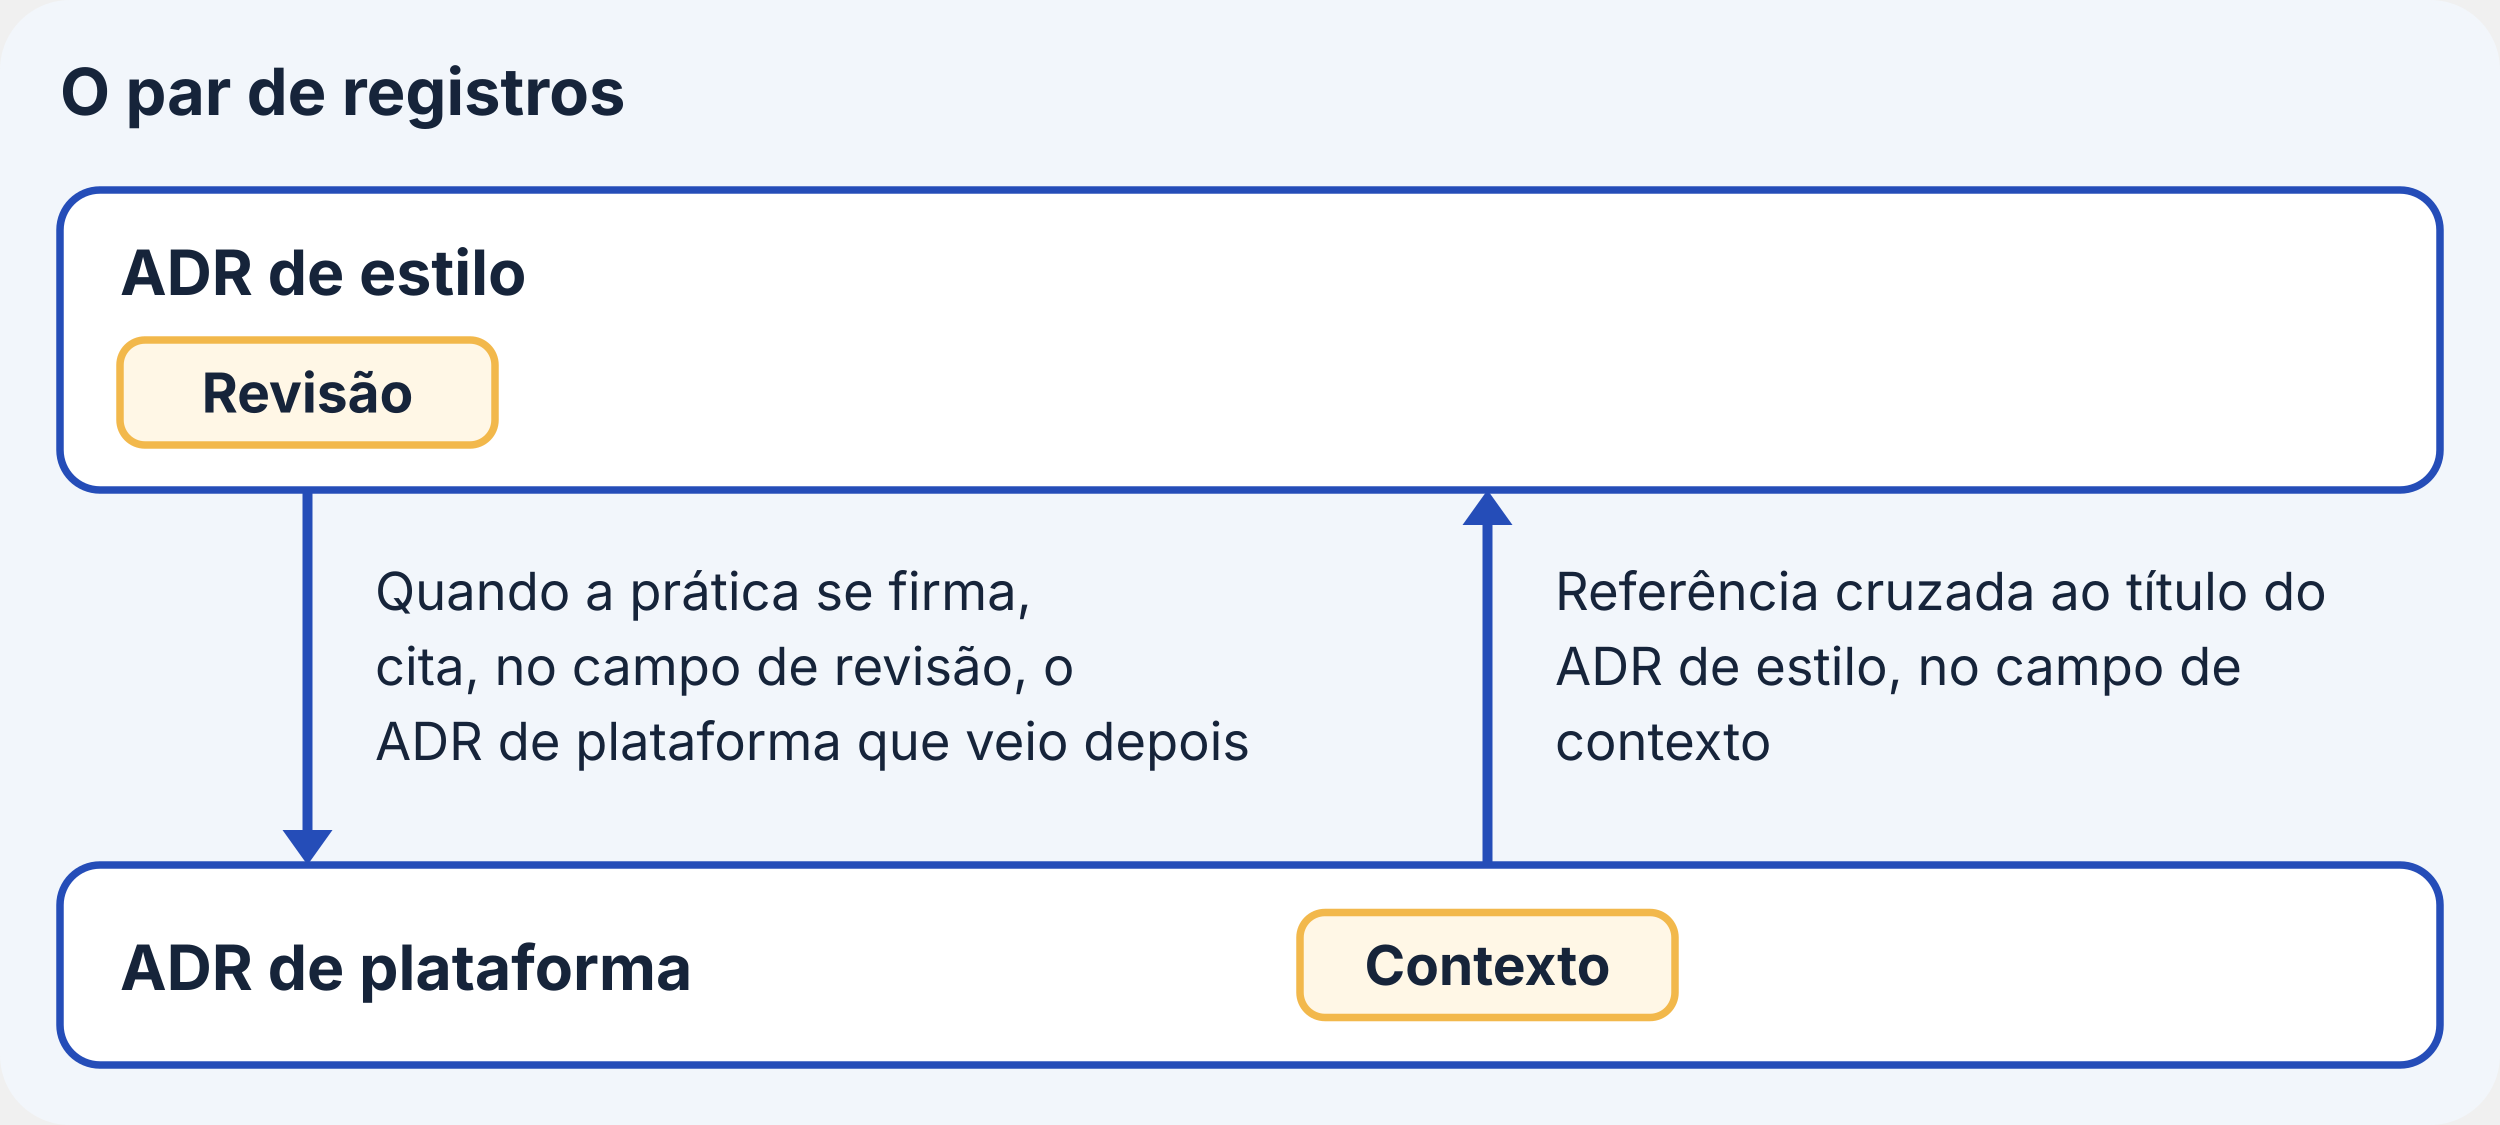
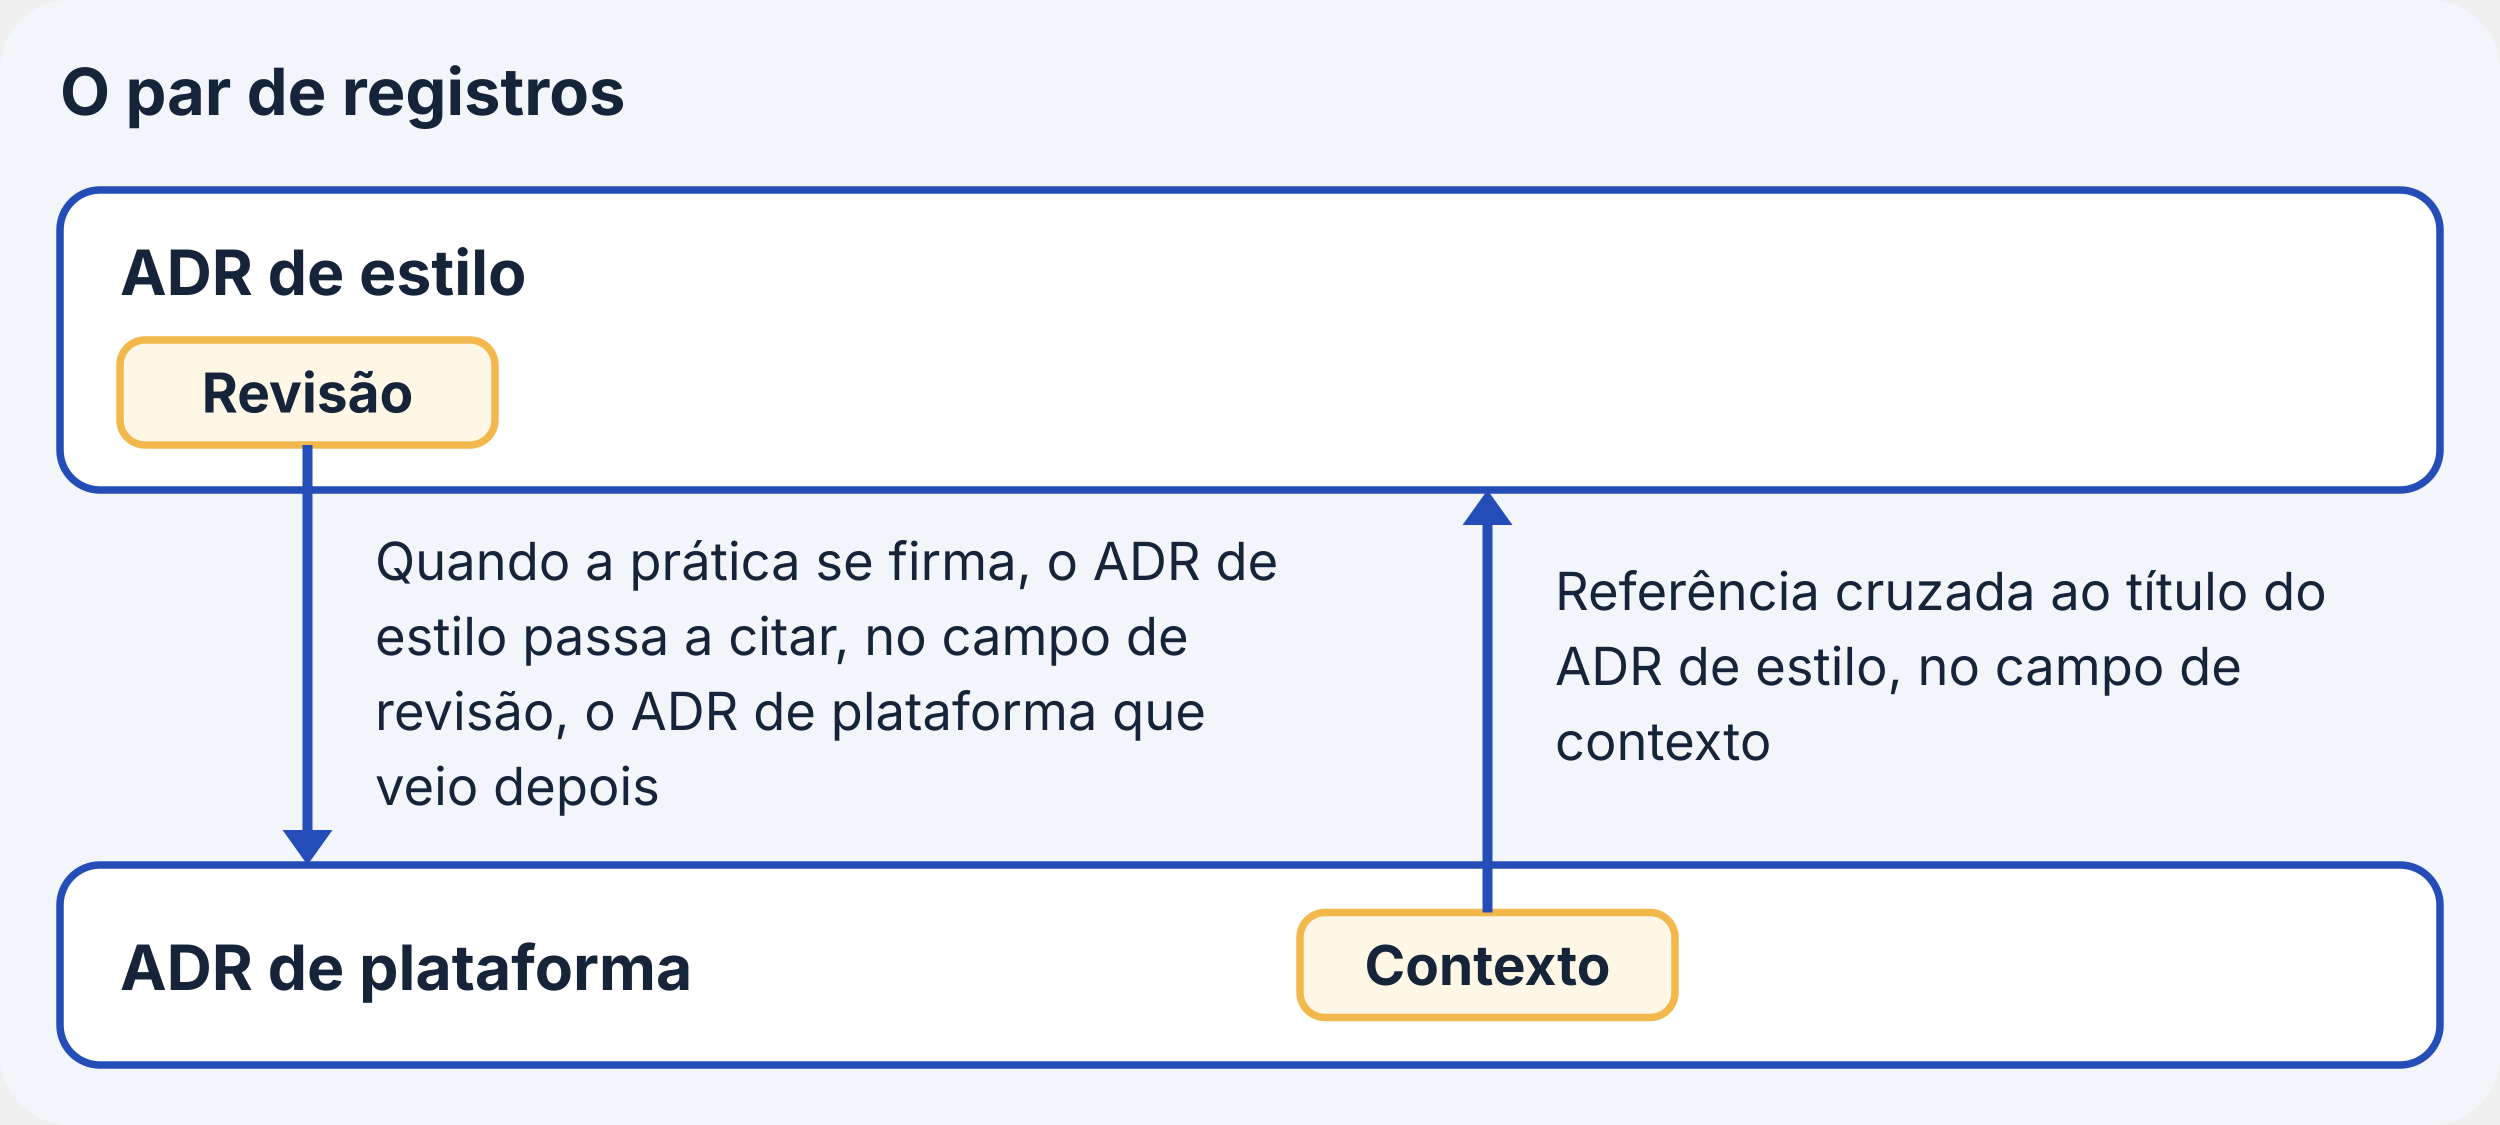
<svg xmlns="http://www.w3.org/2000/svg" viewBox="0 0 1000 450" role="img" aria-labelledby="title desc">
  <rect width="1000" height="450" rx="28" fill="#F2F6FB" />
  <g font-family="-apple-system,BlinkMacSystemFont,'Segoe UI',sans-serif" fill="#16243A">
    <text x="24" y="46" style="font-size:26px;font-weight:700">O par de registros</text>
    <rect x="24" y="76" width="952" height="120" rx="16" fill="#FFFFFF" stroke="#254DB8" stroke-width="3" />
    <text x="48" y="118" style="font-size:25px;font-weight:700">ADR de estilo</text>
    <rect x="48" y="136" width="150" height="42" rx="10" fill="#FFF7E6" stroke="#F2B84B" stroke-width="3" />
    <text x="123" y="165" text-anchor="middle" style="font-size:22px;font-weight:700">Revisão</text>
    <rect x="24" y="346" width="952" height="80" rx="16" fill="#FFFFFF" stroke="#254DB8" stroke-width="3" />
    <text x="48" y="396" style="font-size:25px;font-weight:700">ADR de plataforma</text>
    <rect x="520" y="365" width="150" height="42" rx="10" fill="#FFF7E6" stroke="#F2B84B" stroke-width="3" />
    <text x="595" y="394" text-anchor="middle" style="font-size:22px;font-weight:700">Contexto</text>
-     <line x1="123" y1="196" x2="123" y2="334" stroke="#254DB8" stroke-width="4" />
+     <line x1="123" y1="178" x2="123" y2="334" stroke="#254DB8" stroke-width="4" />
    <polygon points="113,332 133,332 123,346" fill="#254DB8" />
-     <line x1="595" y1="346" x2="595" y2="208" stroke="#254DB8" stroke-width="4" />
+     <line x1="595" y1="365" x2="595" y2="208" stroke="#254DB8" stroke-width="4" />
    <polygon points="585,210 605,210 595,196" fill="#254DB8" />
-     <text x="150" y="244" style="font-size:21px">Quando a prática se firma,</text>
-     <text x="150" y="274" style="font-size:21px">cita, no campo de revisão, o</text>
-     <text x="150" y="304" style="font-size:21px">ADR de plataforma que veio depois</text>
+     <text x="150" y="232" style="font-size:21px">Quando a prática se firma, o ADR de</text>
+     <text x="150" y="262" style="font-size:21px">estilo passa a citar, no campo de</text>
+     <text x="150" y="292" style="font-size:21px">revisão, o ADR de plataforma que</text>
+     <text x="150" y="322" style="font-size:21px">veio depois</text>
    <text x="622" y="244" style="font-size:21px">Referência cruzada ao título do</text>
    <text x="622" y="274" style="font-size:21px">ADR de estilo, no campo de</text>
    <text x="622" y="304" style="font-size:21px">contexto</text>
  </g>
</svg>
